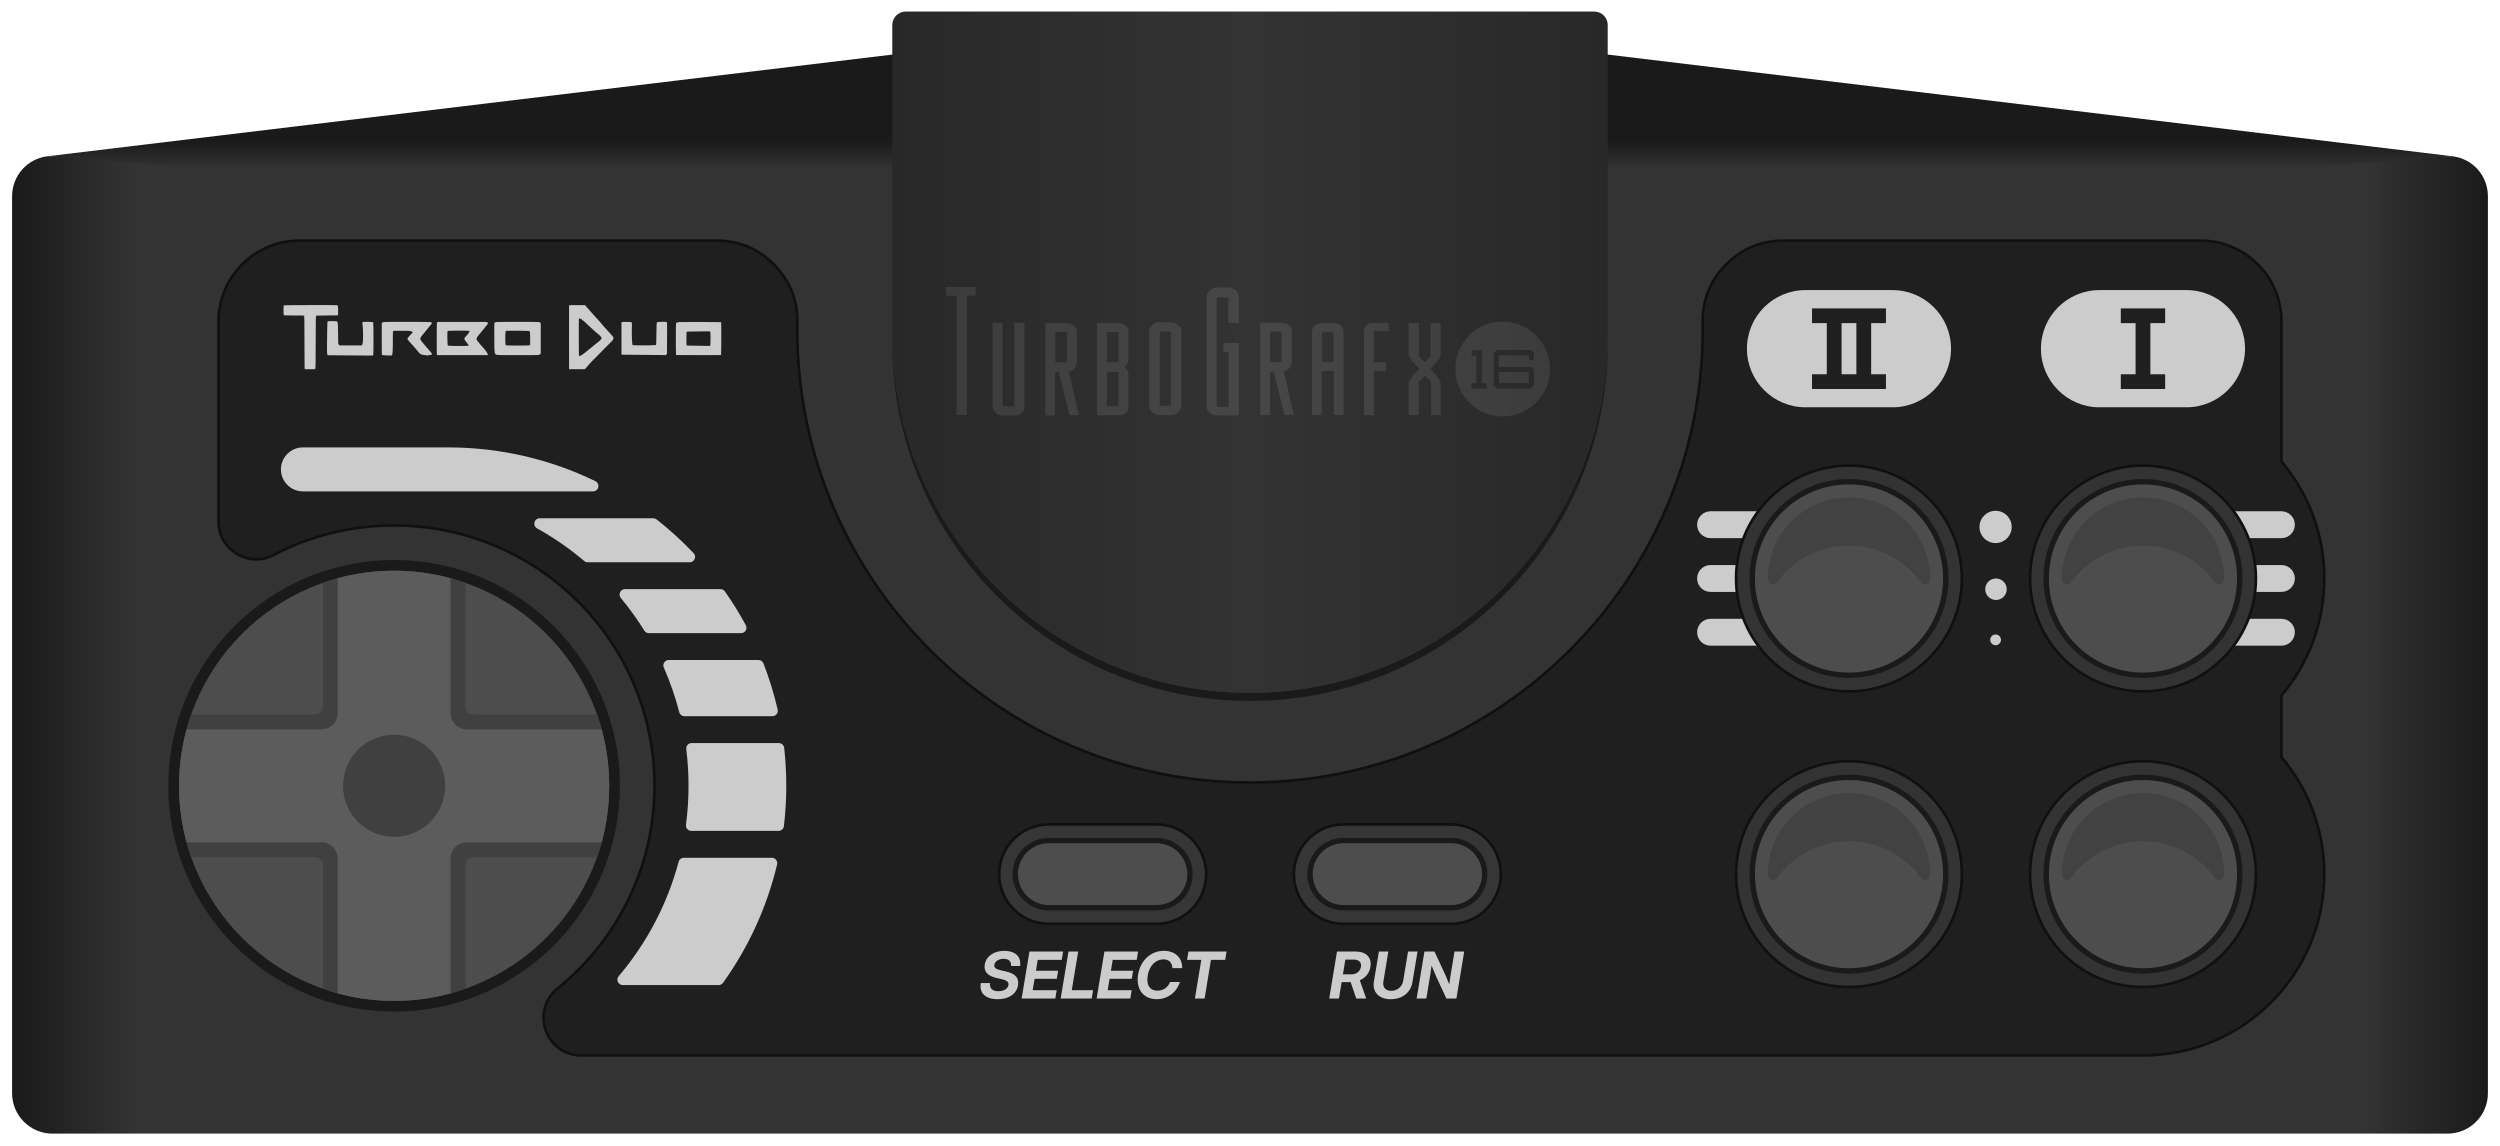
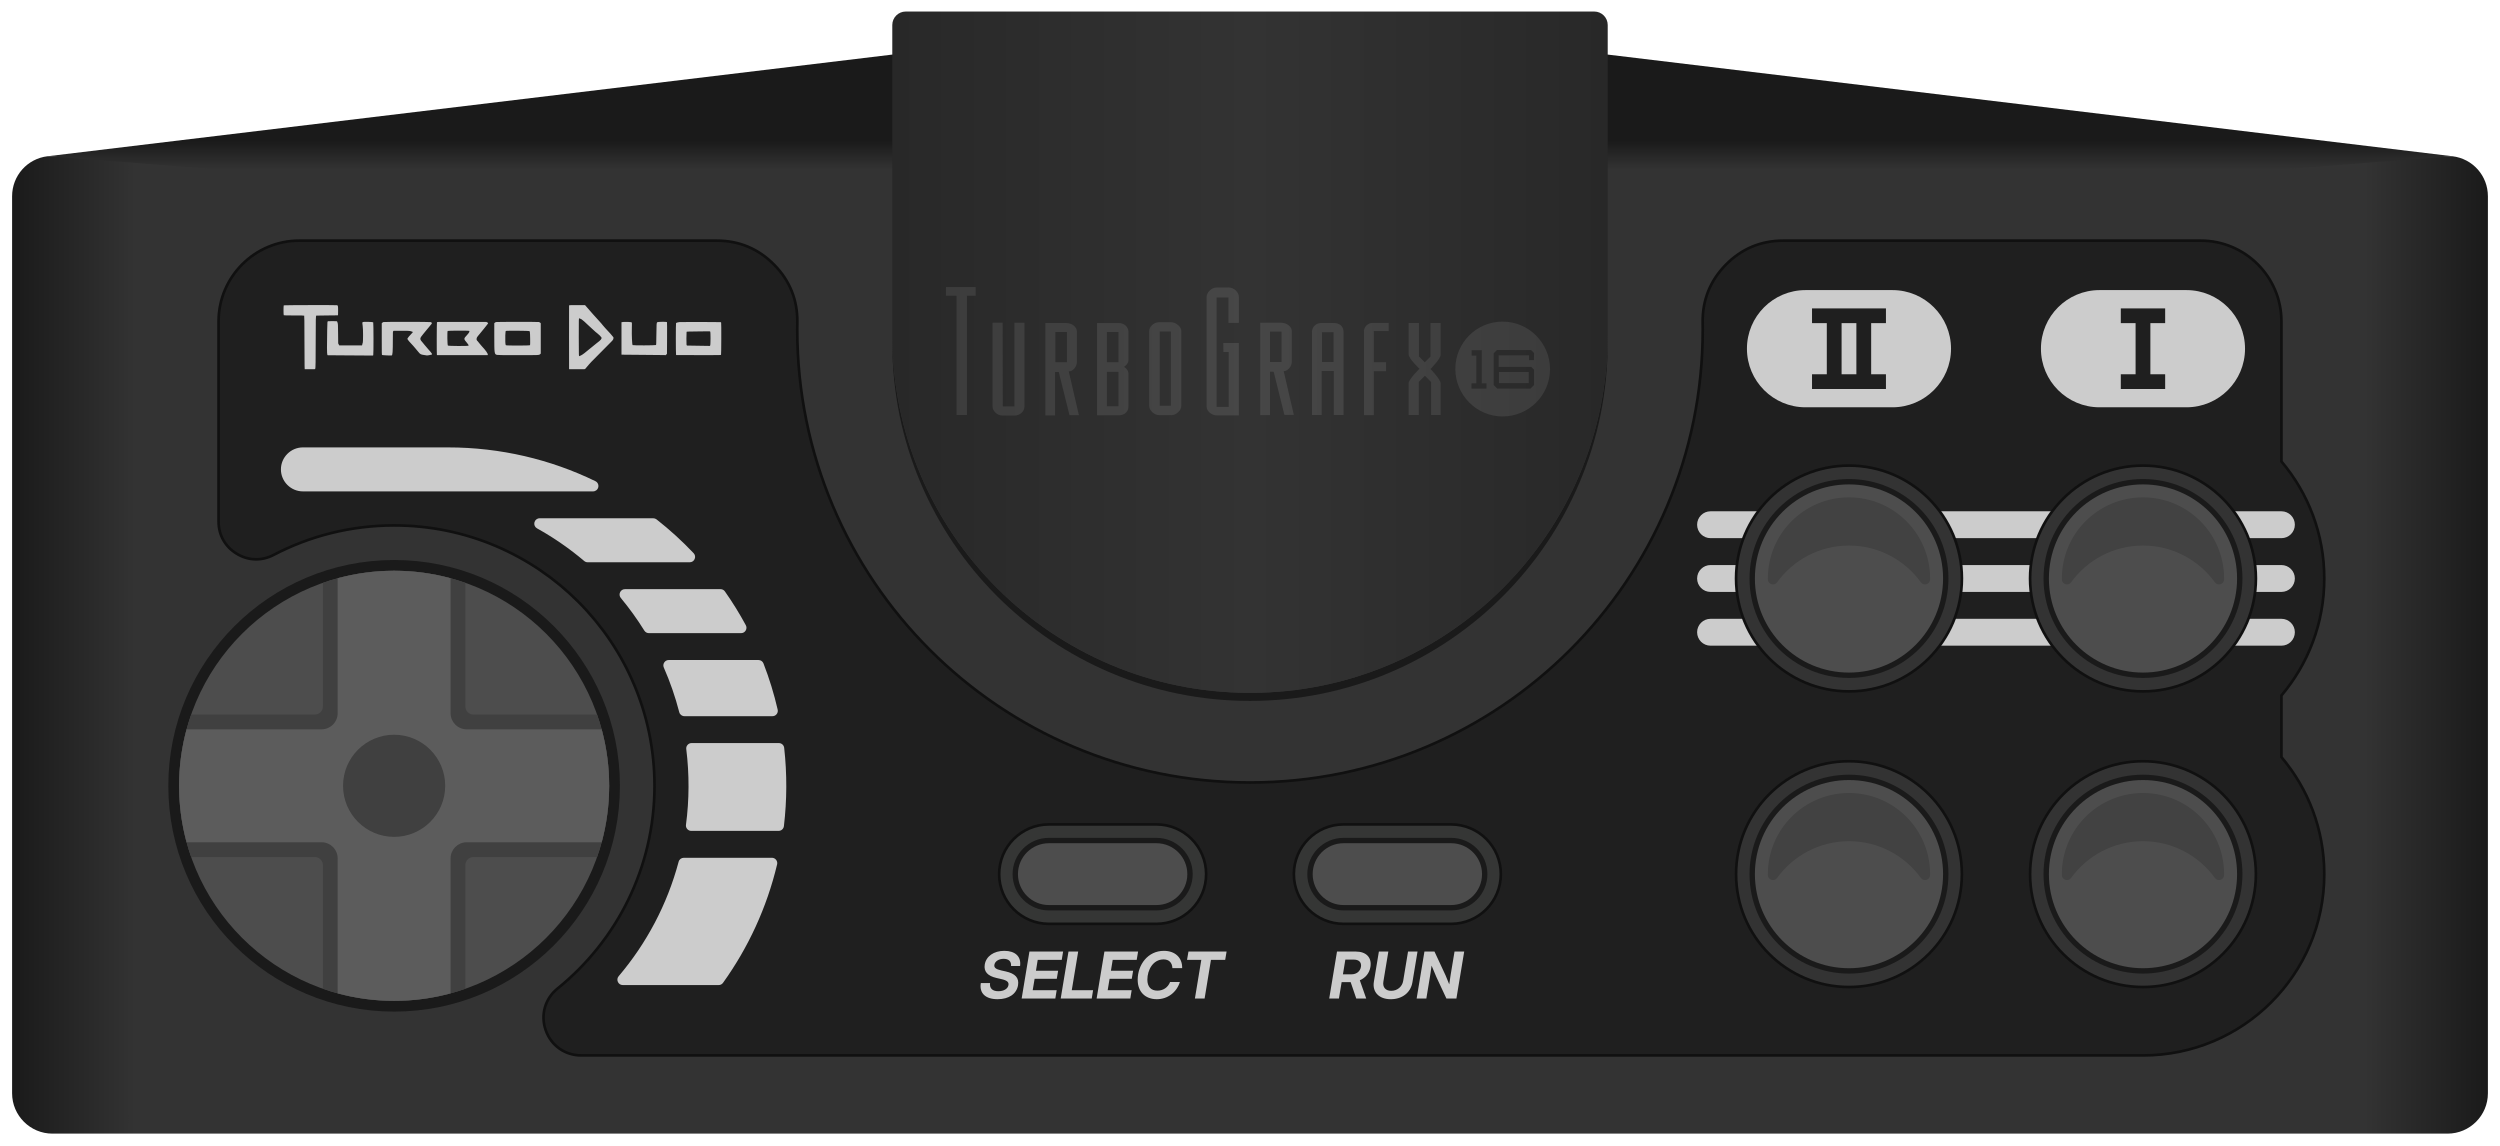
<svg xmlns="http://www.w3.org/2000/svg" xml:space="preserve" viewBox="0 0 930 426" width="930px" height="426px" version="1.1" style="shape-rendering:geometricPrecision; fill-rule:evenodd; clip-rule:evenodd">
  <defs>
    <style type="text/css">
    .str0 {stroke:#101010}
    .fil2 {fill:#1A1A1A}
    .fil7 {fill:#333333}
    .fil8 {fill:#353635}
    .fil10 {fill:#404040}
    .fil9 {fill:#4D4D4D}
    .fil11 {fill:#5C5C5C}
    .fil6 {fill:#CCCCCC}
    .fil5 {fill:#1F1F1F}
    .fil12 {fill:black;fill-opacity:0.15}
    .fil1 {fill:url(#id0)}
    .fil3 {fill:url(#id1)}
    .fil4 {fill:url(#id2)}
    .fil0 {fill:url(#id3)}
  </style>
    <linearGradient id="id0" gradientUnits="userSpaceOnUse" x1="465" y1="63.017" x2="465" y2="20.305">
      <stop offset="0" style="stop-opacity:1; stop-color:#333333" />
      <stop offset="0.25" style="stop-opacity:1; stop-color:#1A1A1A" />
      <stop offset="1" style="stop-opacity:1; stop-color:#1A1A1A" />
    </linearGradient>
    <linearGradient id="id1" gradientUnits="userSpaceOnUse" x1="331.931" y1="131.015" x2="598.069" y2="131.015">
      <stop offset="0" style="stop-opacity:1; stop-color:#282828" />
      <stop offset="0.5" style="stop-opacity:1; stop-color:#333333" />
      <stop offset="1" style="stop-opacity:1; stop-color:#282828" />
    </linearGradient>
    <linearGradient id="id2" gradientUnits="userSpaceOnUse" x1="351.896" y1="130.846" x2="576.611" y2="130.846">
      <stop offset="0" style="stop-opacity:1; stop-color:#3C3C3C" />
      <stop offset="0.5" style="stop-opacity:1; stop-color:#474747" />
      <stop offset="1" style="stop-opacity:1; stop-color:#3C3C3C" />
    </linearGradient>
    <linearGradient id="id3" gradientUnits="userSpaceOnUse" x1="4.5" y1="239.915" x2="925.5" y2="239.915">
      <stop offset="0" style="stop-opacity:1; stop-color:#1A1A1A" />
      <stop offset="0.05" style="stop-opacity:1; stop-color:#333333" />
      <stop offset="0.95" style="stop-opacity:1; stop-color:#333333" />
      <stop offset="1" style="stop-opacity:1; stop-color:#1A1A1A" />
    </linearGradient>
  </defs>
  <g>
    <g id="shell">
      <path class="fil0" d="M19.504 421.71l890.992 0c8.264,0 15.004,-6.74 15.004,-15.003l0 -333.69c0,-7.634 -5.632,-13.985 -13.211,-14.897l-894.578 0c-7.579,0.912 -13.211,7.263 -13.211,14.897l0 333.69c0,8.263 6.74,15.003 15.004,15.003z" />
      <polygon class="fil1" points="912.289,58.12 598.069,20.305 331.931,20.305 17.711,58.12 81.312,63.017 848.688,63.017 " />
      <path class="fil2" d="M465 260.743c73.492,0 133.069,-59.578 133.069,-133.07l0 -3.001c0,73.492 -59.577,133.07 -133.069,133.07 -73.492,0 -133.069,-59.578 -133.069,-133.07l0 3.001c0,73.492 59.577,133.07 133.069,133.07z" />
      <path class="fil3" d="M465 257.742c73.492,0 133.069,-59.578 133.069,-133.07l0 -115.378c0,-2.756 -2.248,-5.004 -5.004,-5.004 -86.912,0 -169.218,0 -256.13,0 -2.756,0 -5.004,2.248 -5.004,5.004l0 115.378c0,73.492 59.577,133.07 133.069,133.07z" />
      <path class="fil4" d="M557.596 142.529l11.101 0 0 -4.139 -11.101 0 0 4.139zm1.377 -22.89c-9.724,0 -17.586,7.862 -17.586,17.586 0,9.724 7.862,17.689 17.586,17.689 9.724,0 17.638,-7.863 17.638,-17.638 -0.051,-9.724 -7.914,-17.637 -17.638,-17.637zm-6.001 24.913l-5.576 0 0 -1.964 1.802 0.001 0 -10.302 -1.751 0 0 -2.023 3.774 0 0 12.325 1.751 0 0 1.963 0 0zm17.637 -10.574l-1.802 0 0 -1.802 -11.312 0 0 4.301 12.111 0 1.063 1.063 0 5.686 -1.326 1.326 -12.375 0 -1.327 -1.326 0 -11.79 1.224 -1.224 12.699 0.001 1.114 1.113 -0.069 2.652 0 0 0 0zm-115.548 -6.375l5.788 0 0 26.937 -8.125 0c-1.751,0 -3.876,-1.327 -3.876,-3.4l0 -40.639c0,-1.7 1.802,-3.561 3.824,-3.561l4.412 0c1.964,0 3.774,1.802 3.774,3.502l0 9.664 -3.876 0 0 -9.452 -4.412 0 0 40.69 4.514 0 0 -20.4 -1.964 0 -0.059 -3.341 0 0zm55.997 10.472l0 16.363 -3.663 0 0 -31.339c0,-1.437 1.437,-2.975 3.188,-2.975l6 -0.001 0 3.026 -5.525 0 0 11.577 4.565 0 0 3.35 -4.565 -0.001zm12.963 -17.909l3.825 0 0 12.427 2.176 2.176 2.125 -2.125 0 -12.478 3.774 0 0 11.849c0,1.436 -3.774,5.262 -3.774,5.262 0,0 3.774,3.825 3.774,5.363l0 11.738 -3.561 0 0 -12.274 -2.287 -2.337 -2.286 2.286 0 12.325 -3.774 0 0 -11.79c0,-1.487 4.037,-5.414 4.037,-5.414 0,0 -4.037,-3.774 -4.037,-5.312l0 -11.696 0.008 0zm-46.486 17.909c1.326,0 3.026,-1.538 3.026,-3.613l0 -11.262c0,-1.649 -1.862,-3.136 -3.927,-3.136l-7.812 0 0 34.374 3.613 0 0 -16.15 1.377 0 3.986 16.039 3.502 0 -3.765 -16.252zm-0.8 -3.4l-4.3 0 0 -11.313 4.3 0 0 11.313zm19.448 -14.509l-4.726 0c-2.125,0 -3.399,1.751 -3.399,3.187l0 31.025 3.612 0 0 -16.362 4.513 0 0 16.362 3.613 0 0 -30.863c0,-2.074 -1.385,-3.349 -3.613,-3.349zm-0.11 14.509l-4.301 0 0 -11.109 4.301 0 0 11.109zm-144.177 -27.896l11.051 0 0 3.246 -3.239 0 0 44.353 -3.885 0 0 -44.353 -3.927 0 0 -3.246zm21.14 44.412l4.301 0 0 -31.127 3.774 0 0 31.076c0,2.023 -1.802,3.451 -3.715,3.451l-4.411 0c-1.964,0 -3.775,-1.598 -3.775,-3.502l0 -31.025 3.775 0 0.051 31.127 0 0zm24.548 -13.014c1.326,0 3.026,-1.538 3.026,-3.612l0 -11.263c0,-1.649 -1.862,-3.136 -3.927,-3.136l-7.811 0 0 34.374 3.612 0 0 -16.15 1.377 0 3.987 16.039 3.501 0 -3.765 -16.252zm-0.689 -3.451l-4.301 0 0 -11.211 4.301 0 0 11.211zm22.891 4.25c0,-1.538 -1.649,-2.499 -1.649,-2.499 0,0 1.649,-1.062 1.649,-2.499l0 -10.514c0,-1.964 -1.751,-3.29 -3.502,-3.29l-8.177 0 0 34.315 8.177 0c1.649,0 3.502,-1.063 3.502,-3.29 0,0.051 0,-10.684 0,-12.223zm-3.715 12.164l-4.301 0 0 -12.801 4.301 0 0 12.801zm0 -16.414l-4.301 0 0 -11.211 4.301 0 0 11.211zm19.389 -14.874l-2.176 0 -2.074 0c-2.125,0 -3.714,1.861 -3.714,3.238l0 27.889c0,1.802 2.014,3.451 3.714,3.451l4.624 -0.001c1.802,0 3.613,-1.861 3.613,-3.4l0 -27.999c0,-1.266 -1.76,-3.178 -3.987,-3.178zm0.102 31.075l-4.139 0 0 -27.625 4.139 0 0 27.625z" />
    </g>
    <g id="onlay">
      <path class="fil5 str0" d="M207.426 367.716c21.987,-17.756 36.051,-44.935 36.051,-75.398 0,-53.496 -43.367,-96.863 -96.863,-96.863 -16.168,0 -31.411,3.962 -44.81,10.967 -4.466,2.335 -9.432,2.179 -13.742,-0.431 -4.311,-2.611 -6.75,-6.939 -6.75,-11.978l0 -74.491c0,-16.525 13.479,-30.003 30.004,-30.003l155.285 0c8.345,0 15.527,3.007 21.382,8.954 5.854,5.947 8.749,13.176 8.618,21.52 -0.013,0.891 -0.021,1.784 -0.021,2.679 0,93.016 75.404,168.42 168.42,168.42 93.016,0 168.42,-75.404 168.42,-168.42 0,-0.895 -0.008,-1.788 -0.021,-2.679 -0.131,-8.344 2.764,-15.573 8.618,-21.52 5.855,-5.947 13.037,-8.954 21.382,-8.954l155.285 0c16.525,0 30.004,13.478 30.004,30.003l0 52.14c9.941,11.748 15.939,26.94 15.939,43.535 0,16.594 -5.998,31.786 -15.939,43.534l0 22.912c9.941,11.748 15.939,26.94 15.939,43.535 0,37.244 -30.192,67.436 -67.436,67.436l-580.967 0c-6.045,0 -11.189,-3.638 -13.203,-9.337 -2.015,-5.7 -0.298,-11.763 4.405,-15.561z" />
      <g>
        <path class="fil6" d="M105.557 113.582c-0.12,0.12 -0.12,3.563 0,3.682 0.063,0.063 1.003,0.084 3.801,0.084 2.797,0 3.737,0.021 3.801,0.084 0.064,0.064 0.086,2.141 0.093,8.873 0.005,4.833 0.029,9.292 0.053,9.908l0.043 1.12 1.901 0.018c1.57,0.016 1.919,0.002 2.001,-0.081 0.148,-0.148 0.192,-2.74 0.194,-11.453 0.001,-7.261 0.029,-8.286 0.222,-8.409 0.051,-0.032 1.845,-0.059 3.988,-0.059 2.144,-0.001 3.947,-0.021 4.008,-0.044 0.097,-0.037 0.111,-0.252 0.111,-1.687 0,-1.768 -0.041,-1.988 -0.38,-2.079 -0.32,-0.087 -19.749,-0.044 -19.836,0.043l0 0zm106.138 0.003c-0.019,0.049 -0.026,5.412 -0.016,11.918l0.018 11.83 2.935 0.018c2.725,0.017 2.942,0.01 3.047,-0.105 0.332,-0.359 1.061,-1.217 1.293,-1.52 0.374,-0.491 0.702,-0.83 4.625,-4.768 4.179,-4.195 4.323,-4.346 4.464,-4.617 0.181,-0.35 0.217,-0.692 0.097,-0.917 -0.136,-0.255 -1.706,-2.018 -3.016,-3.386 -0.313,-0.327 -0.723,-0.8 -0.91,-1.05 -0.188,-0.251 -0.377,-0.487 -0.421,-0.525 -0.044,-0.039 -0.405,-0.448 -0.804,-0.91 -0.654,-0.76 -1.421,-1.604 -2.36,-2.6 -0.368,-0.39 -1.296,-1.452 -2.82,-3.227l-0.195 -0.228 -2.952 0c-2.297,0 -2.959,0.019 -2.985,0.087l0 0zm4.068 4.957c0.288,0.007 0.889,0.411 1.615,1.087 0.359,0.33 0.809,0.757 1.169,1.094 0.335,0.305 1.012,0.93 1.549,1.429 1.246,1.16 1.79,1.637 2.233,1.959 0.468,0.34 1.281,1.16 1.401,1.414 0.22,0.463 -0.196,0.975 -1.681,2.072 -0.41,0.303 -0.358,0.261 -0.981,0.793 -0.323,0.266 -0.662,0.552 -1.003,0.818 -0.283,0.216 -0.573,0.451 -0.843,0.68 -1.31,1.134 -2.483,2.022 -2.995,2.268 -0.22,0.105 -0.492,0.236 -0.604,0.29 -0.324,0.158 -0.319,0.281 -0.32,-6.989 -0.001,-7.129 0.001,-7.211 0.206,-7.026 0.065,0.059 0.179,0.11 0.253,0.111l0.001 0zm-93.747 0.955c-0.232,0.045 -0.233,0.05 -0.304,3.339 -0.119,5.479 -0.095,8.955 0.062,9.149l0.132 0.163 6.221 0.049c3.421,0.028 7.215,0.052 8.432,0.056l2.211 0.005 0.081 -0.178c0.132,-0.29 0.115,-11.999 -0.018,-12.181 -0.118,-0.161 -3.607,-0.252 -3.889,-0.102 -0.183,0.099 -0.191,0.62 -0.02,1.506 0.182,0.954 0.183,6.006 0.001,6.263 -0.068,0.096 -0.123,0.259 -0.123,0.364 0,0.104 -0.03,0.27 -0.068,0.369l-0.068 0.18 -8.466 -0.001 -0.197 -0.367 -0.196 -0.368 -0.036 -3.605c-0.031,-3.111 -0.053,-3.649 -0.152,-3.92 -0.059,-0.163 -0.112,-0.33 -0.155,-0.498 -0.029,-0.137 -0.096,-0.195 -0.259,-0.228 -0.238,-0.048 -2.941,-0.044 -3.189,0.005l0 0zm20.556 0.31c-0.096,0.038 -0.261,0.152 -0.367,0.253l-0.193 0.184 0 5.858c0,5.291 0.011,5.868 0.113,5.952 0.118,0.098 3.264,0.249 3.578,0.171 0.345,-0.086 0.432,-1.313 0.437,-6.137 0.002,-2.557 0.01,-2.714 0.136,-2.87l0.134 -0.165 2.999 0c2.296,0 3.035,0.021 3.154,0.089 0.085,0.049 0.32,0.12 0.522,0.158 0.336,0.064 0.474,0.151 0.476,0.302 0.001,0.032 -0.229,0.284 -0.51,0.56 -0.557,0.545 -1.397,1.543 -1.472,1.75 -0.076,0.208 0.155,0.593 0.72,1.198 1.235,1.322 1.837,1.995 2.228,2.488 0.229,0.289 0.499,0.613 0.6,0.72 0.101,0.108 0.356,0.412 0.568,0.676 0.619,0.777 0.866,0.906 2.031,1.064 0.54,0.072 1.039,0.15 1.109,0.173 0.111,0.034 1.207,-0.163 1.727,-0.311 0.368,-0.105 0.148,-0.459 -1.256,-2.008 -0.607,-0.67 -1.16,-1.318 -1.458,-1.707 -0.136,-0.181 -0.281,-0.361 -0.426,-0.533 -1.409,-1.554 -1.408,-1.683 0.032,-3.43 0.445,-0.538 1.039,-1.263 1.32,-1.61 0.281,-0.346 0.571,-0.692 0.644,-0.769 0.118,-0.124 0.411,-0.481 1.059,-1.288 0.3,-0.373 0.244,-0.546 -0.245,-0.752 -0.28,-0.119 -17.362,-0.135 -17.659,-0.017l-0.001 0.001zm20.149 -0.032c-0.074,0.026 -0.137,0.079 -0.174,0.149 -0.088,0.183 -0.117,11.775 -0.03,12.004l0.072 0.19 18.824 0 0.045 -0.143c0.122,-0.383 -0.753,-1.63 -2.281,-3.252 -0.253,-0.27 -0.678,-0.774 -0.943,-1.12 -0.265,-0.347 -0.503,-0.646 -0.528,-0.665 -0.594,-0.455 -0.57,-1.204 0.058,-1.899 0.243,-0.279 0.489,-0.575 0.716,-0.867 0.427,-0.543 0.783,-0.978 1.573,-1.925 0.176,-0.212 0.54,-0.669 0.808,-1.015 0.267,-0.346 0.548,-0.707 0.622,-0.801 0.18,-0.226 0.129,-0.327 -0.26,-0.514l-0.325 -0.155 -9.03 -0.01c-4.966,-0.006 -9.082,0.004 -9.146,0.021l-0.001 0.002zm21.754 0.026c-0.112,0.034 -0.293,0.147 -0.403,0.252l-0.2 0.191 0.002 4.87c0.002,6.507 0.027,6.671 1.022,6.905 0.336,0.079 1.765,0.097 7.829,0.098 8.144,0.001 7.758,0.02 8.245,-0.411l0.192 -0.171 0 -11.291 -0.198 -0.189c-0.108,-0.104 -0.305,-0.22 -0.436,-0.258 -0.301,-0.087 -15.765,-0.083 -16.053,0.004l0 0zm47.452 -0.03c-0.231,0.016 -0.491,0.044 -0.577,0.064l-0.158 0.036 0 12.035 0.158 0.035c0.086,0.02 3.544,0.051 7.683,0.069 4.138,0.018 7.77,0.053 8.07,0.077l0.545 0.042 0.233 -0.254 0.233 -0.254 0.034 -5.859c0.022,-3.748 0.009,-5.89 -0.035,-5.946 -0.126,-0.164 -3.424,-0.122 -3.63,0.046 -0.24,0.194 -0.272,0.675 -0.314,4.814 -0.033,3.146 -0.051,3.595 -0.148,3.675 -0.184,0.153 -8.567,0.181 -8.693,0.03 -0.195,-0.236 -0.351,-3.681 -0.282,-6.273 0.049,-1.898 0.043,-2.075 -0.067,-2.19 -0.123,-0.128 -1.973,-0.217 -3.052,-0.147l0 0zm20.93 0.034c-0.483,0.037 -0.988,0.164 -1.365,0.343 -0.11,0.053 -0.112,11.346 -0.001,11.76l0.046 0.175 8.299 0.018c7.414,0.015 8.308,0.006 8.388,-0.091 0.101,-0.121 0.141,-11.688 0.042,-11.984 -0.029,-0.087 -0.122,-0.174 -0.206,-0.193 -0.221,-0.053 -14.536,-0.078 -15.203,-0.028l0 0zm-78.375 3.256c0.377,0.077 0.044,0.753 -0.806,1.637 -1.213,1.262 -1.216,1.414 -0.054,2.73 0.509,0.576 0.752,0.983 0.687,1.151 -0.075,0.197 -7.517,0.162 -7.697,-0.036 -0.21,-0.232 -0.279,-5.228 -0.076,-5.432 0.121,-0.121 7.379,-0.167 7.946,-0.05l0 0zm22.483 0.097c0.037,0.057 0.1,0.215 0.142,0.35 0.102,0.338 0.169,4.761 0.073,4.9 -0.125,0.181 -8.844,0.194 -9.025,0.012 -0.169,-0.168 -0.253,-1.891 -0.18,-3.709 0.06,-1.49 0.077,-1.574 0.348,-1.633 0.479,-0.105 8.571,-0.031 8.642,0.08l0 0zm67.227 0.181c0.177,0.175 0.165,4.988 -0.012,5.2l-0.123 0.146 -4.129 -0.066 -4.248 -0.069c-0.33,-0.006 -0.338,-0.07 -0.336,-2.614 0,-1.385 0.029,-2.437 0.067,-2.498 0.057,-0.09 0.58,-0.11 3.761,-0.141 2.033,-0.02 3.969,-0.044 4.303,-0.053 0.474,-0.012 0.632,0.008 0.717,0.095z" />
      </g>
      <path class="fil6" d="M268.966 365.608c9.356,-13.043 16.283,-27.947 20.117,-44.05 0.146,-0.616 0.015,-1.208 -0.377,-1.706 -0.393,-0.497 -0.939,-0.761 -1.573,-0.761l-32.748 0c-0.92,0 -1.699,0.598 -1.936,1.487 -4.236,15.901 -11.961,30.38 -22.304,42.566 -0.517,0.609 -0.626,1.413 -0.29,2.138 0.335,0.725 1.019,1.161 1.818,1.161l35.665 0c0.666,0 1.239,-0.294 1.628,-0.835zm22.647 -58.284c1.148,-9.654 1.182,-19.459 0.103,-29.12 -0.114,-1.019 -0.966,-1.782 -1.991,-1.782l-32.446 0c-0.595,0 -1.107,0.231 -1.502,0.677 -0.394,0.447 -0.56,0.983 -0.486,1.574 1.16,9.331 1.124,18.83 -0.111,28.151 -0.079,0.593 0.085,1.134 0.479,1.584 0.394,0.449 0.909,0.683 1.507,0.683l32.457 0c1.021,0 1.869,-0.754 1.99,-1.767zm-2.321 -43.355c-1.355,-5.888 -3.125,-11.62 -5.275,-17.161 -0.305,-0.786 -1.024,-1.279 -1.868,-1.279l-33.374 0c-0.697,0 -1.296,0.324 -1.677,0.908 -0.381,0.584 -0.437,1.263 -0.157,1.901 2.335,5.319 4.261,10.86 5.735,16.581 0.231,0.897 1.014,1.503 1.94,1.503l32.724 0c0.631,0 1.174,-0.262 1.568,-0.755 0.393,-0.494 0.526,-1.082 0.384,-1.698zm-11.851 -31.396c-2.348,-4.346 -4.946,-8.539 -7.771,-12.558 -0.387,-0.551 -0.966,-0.851 -1.639,-0.851l-35.545 0c-0.795,0 -1.475,0.432 -1.813,1.151 -0.338,0.719 -0.237,1.519 0.271,2.131 3.18,3.834 6.104,7.889 8.746,12.138 0.376,0.605 0.989,0.945 1.701,0.945l34.287 0c0.726,0 1.35,-0.354 1.721,-0.977 0.372,-0.624 0.387,-1.34 0.042,-1.979zm-19.412 -26.79c-4.275,-4.516 -8.88,-8.715 -13.778,-12.558 -0.368,-0.288 -0.77,-0.427 -1.237,-0.427l-42.262 0c-0.926,0 -1.707,0.605 -1.94,1.5 -0.232,0.896 0.157,1.804 0.965,2.254 6.25,3.477 12.123,7.549 17.544,12.137 0.377,0.319 0.801,0.475 1.295,0.475l37.958 0c0.818,0 1.517,-0.461 1.84,-1.212 0.323,-0.751 0.177,-1.575 -0.385,-2.169zm-36.549 -26.791c-16.582,-8.046 -35.196,-12.56 -54.866,-12.56 -17.977,0 -35.954,0 -53.931,0 -4.5,0 -8.182,3.682 -8.182,8.183 0,4.501 3.681,8.183 8.182,8.183l33.931 0 73.992 0c0.945,0 1.741,-0.634 1.953,-1.555 0.211,-0.921 -0.229,-1.839 -1.079,-2.251z" />
      <path class="fil6" d="M703.981 107.915c-25.941,0 -6.469,0 -32.32,0 -12.039,0 -21.8,9.76 -21.8,21.8 0,12.04 9.761,21.8 21.8,21.8 25.941,0 6.469,0 32.32,0 12.039,0 21.8,-9.76 21.8,-21.8 0,-12.04 -9.761,-21.8 -21.8,-21.8zm-29.91 36.8l0 -5.5 5.5 0 0 -19 -5.5 0 0 -5.5 27.5 0 0 5.5 -5.5 0 0 19 5.5 0 0 5.5 -27.5 0zm11 -5.5l5.5 0 0 -19 -5.5 0 0 19z" />
      <path class="fil6" d="M813.349 107.915c-25.94,0 -6.468,0 -32.318,0 -12.04,0 -21.801,9.76 -21.801,21.8 0,12.04 9.761,21.8 21.801,21.8 25.94,0 6.468,0 32.318,0 12.04,0 21.801,-9.76 21.801,-21.8 0,-12.04 -9.761,-21.8 -21.801,-21.8zm-24.409 36.8l0 -5.5 5.5 0 0 -19 -5.5 0 0 -5.499c5.5,0 11,0 16.5,0l0 5.499 -5.5 0 0 19 5.5 0 0 5.5c-5.5,0 -11,0 -16.5,0z" />
-       <path class="fil6" d="M848.688 240.196l-51.497 0 0 -10 51.497 0c2.761,0 5,2.239 5,5 0,2.762 -2.239,5 -5,5zm-160.867 0l-51.497 0c-2.761,0 -5,-2.238 -5,-5 0,-2.761 2.239,-5 5,-5l51.497 0 0 10zm160.867 -20l-51.497 0 0 -9.999 51.497 0c2.761,0 5,2.238 5,5 0,2.761 -2.239,4.999 -5,4.999zm-160.867 0l-51.497 0c-2.761,0 -5,-2.238 -5,-4.999 0,-2.762 2.239,-5 5,-5l51.497 0 0 9.999zm160.867 -19.999l-51.497 0 0 -10 51.497 0c2.761,0 5,2.238 5,5 0,2.761 -2.239,5 -5,5zm-160.867 0l-51.497 0c-2.761,0 -5,-2.239 -5,-5 0,-2.762 2.239,-5 5,-5l51.497 0 0 10z" />
-       <path class="fil6" d="M742.361 236.021c1.105,0 2.001,0.895 2.001,1.999 0,1.105 -0.896,2.001 -2.001,2.001 -1.104,0 -1.999,-0.896 -1.999,-2.001 0,-1.104 0.895,-1.999 1.999,-1.999zm0.145 -20.824c2.209,0 4,1.79 4,3.999 0,2.21 -1.791,4.001 -4,4.001 -2.209,0 -4,-1.791 -4,-4.001 0,-2.209 1.791,-3.999 4,-3.999zm-0.145 -25.176c3.315,0 6.001,2.686 6.001,6 0,3.315 -2.686,6 -6.001,6 -3.314,0 -6,-2.685 -6,-6 0,-3.314 2.686,-6 6,-6z" />
+       <path class="fil6" d="M848.688 240.196l-212.364 0c-2.761,0 -5,-2.238 -5,-5 0,-2.761 2.239,-5 5,-5l212.364 0c2.761,0 5,2.239 5,5 0,2.762 -2.239,5 -5,5zm0 -20l-212.364 0c-2.761,0 -5,-2.238 -5,-4.999 0,-2.762 2.239,-5 5,-5l212.364 0c2.761,0 5,2.238 5,5 0,2.761 -2.239,4.999 -5,4.999zm0 -19.999l-212.364 0c-2.761,0 -5,-2.239 -5,-5 0,-2.762 2.239,-5 5,-5l212.364 0c2.761,0 5,2.238 5,5 0,2.761 -2.239,5 -5,5z" />
      <path class="fil6" d="M371.106 371.704c4.204,0 7.064,-1.96 7.604,-5.212 0.444,-2.732 -1.02,-4.332 -4.616,-5.128l-1.62 -0.36c-2.06,-0.468 -2.74,-1.052 -2.564,-2.104 0.212,-1.296 1.652,-2.22 3.456,-2.22 1.876,0 2.884,0.98 2.744,2.664l3.36 0c0.484,-3.508 -1.804,-5.632 -5.868,-5.632 -3.88,0 -6.768,2.016 -7.272,5.084 -0.432,2.592 1.04,4.264 4.376,5.012l1.768 0.408c2.148,0.476 2.86,1.132 2.672,2.232 -0.22,1.376 -1.732,2.288 -3.76,2.288 -2.216,0 -3.352,-1.12 -3.084,-3.036l-3.44 0c-0.62,3.74 1.692,6.004 6.244,6.004zm8.948 -0.26l12.528 0 0.504 -3.096 -8.92 0 0.704 -4.224 8.252 0 0.504 -3 -8.252 0 0.656 -4.056 8.932 0 0.516 -3.096 -12.528 0 -2.896 17.472zm14.528 0l11.544 0 0.504 -3.096 -7.932 0 2.388 -14.376 -3.608 0 -2.896 17.472zm13.364 0l12.528 0 0.504 -3.096 -8.921 0 0.705 -4.224 8.251 0 0.505 -3 -8.253 0 0.657 -4.056 8.932 0 0.516 -3.096 -12.528 0 -2.896 17.472zm22.395 0.26c3.996,0 7.361,-2.516 8.569,-6.4l-3.644 0c-0.785,2.044 -2.569,3.216 -4.713,3.216 -2.448,0 -3.735,-1.532 -3.735,-4.072 0,-3.624 2.12,-7.552 6.031,-7.552 1.985,0 3.201,1.184 3.284,3.24l3.633 0c0.079,-3.952 -2.685,-6.424 -6.808,-6.424 -5.897,0 -9.74,5.092 -9.74,10.772 0,4.48 2.835,7.22 7.123,7.22zm11.237 -14.636l5.307 0 -2.379 14.376 3.607 0 2.365 -14.376 5.295 0 0.517 -3.096 -14.184 0 -0.528 3.096z" />
      <path class="fil6" d="M494.471 371.444l3.611 0 1.008 -6.1 3.164 0c0.068,0 0.129,0 0.188,0l2.084 6.1 3.704 0 -2.38 -6.78c2.109,-0.904 3.564,-2.64 3.948,-4.956 0.576,-3.52 -1.556,-5.736 -5.484,-5.736l-6.948 0 -2.895 17.472zm5.099 -8.996l0.901 -5.476 3.155 0c1.908,0 2.916,1.02 2.648,2.692 -0.283,1.668 -1.64,2.784 -3.54,2.784l-3.164 0zm17.8 9.26c4.264,0 7.404,-2.476 8.04,-6.244l1.908 -11.492 -3.528 0 -1.815 10.964c-0.341,2.06 -2.133,3.652 -4.453,3.652 -2.12,0 -3.244,-1.368 -2.908,-3.42l1.852 -11.196 -3.52 0 -1.867 11.256c-0.621,3.784 1.855,6.48 6.291,6.48zm9.624 -0.264l3.608 0 1.336 -8.104c0.129,-0.76 0.377,-2.284 0.609,-4.148 0.715,1.804 1.372,3.352 1.743,4.16l3.772 8.092 3.724 0 2.897 -17.472 -3.597 0 -1.44 8.644c-0.119,0.748 -0.339,2.204 -0.528,3.564 -0.492,-1.256 -1.031,-2.604 -1.336,-3.272l-4.156 -8.936 -3.736 0 -2.896 17.472z" />
    </g>
    <g>
      <circle class="fil2" cx="146.614" cy="292.318" r="84" />
      <path class="fil7 str0" d="M797.191 173.197c-23.196,0 -42,18.803 -42,42 0,23.196 18.804,42 42,42 23.196,0 42,-18.804 42,-42 0,-23.197 -18.804,-42 -42,-42zm-109.37 0c-23.196,0 -42,18.803 -42,42 0,23.196 18.804,42 42,42 23.196,0 42,-18.804 42,-42 0,-23.197 -18.804,-42 -42,-42z" />
      <path class="fil2" d="M797.191 178.196c20.435,0 37,16.566 37,37.001 0,20.434 -16.565,37 -37,37 -20.435,0 -37,-16.566 -37,-37 0,-20.435 16.565,-37.001 37,-37.001zm-109.37 0c20.435,0 37,16.566 37,37.001 0,20.434 -16.565,37 -37,37 -20.435,0 -37,-16.566 -37,-37 0,-20.435 16.565,-37.001 37,-37.001z" />
      <path class="fil7 str0" d="M797.191 283.178c-23.196,0 -42,18.804 -42,42 0,23.196 18.804,42 42,42 23.196,0 42,-18.804 42,-42 0,-23.196 -18.804,-42 -42,-42zm-109.37 0c-23.196,0 -42,18.804 -42,42 0,23.196 18.804,42 42,42 23.196,0 42,-18.804 42,-42 0,-23.196 -18.804,-42 -42,-42z" />
      <path class="fil2" d="M797.191 288.178c20.435,0 37,16.565 37,37 0,20.435 -16.565,37 -37,37 -20.435,0 -37,-16.565 -37,-37 0,-20.435 16.565,-37 37,-37zm-109.37 0c20.435,0 37,16.565 37,37 0,20.435 -16.565,37 -37,37 -20.435,0 -37,-16.565 -37,-37 0,-20.435 16.565,-37 37,-37z" />
      <path class="fil8 str0" d="M430.184 343.678c10.218,0 18.501,-8.283 18.501,-18.5 0,-10.217 -8.283,-18.5 -18.501,-18.5 -21.381,0 -18.755,0 -40.001,0 -10.217,0 -18.5,8.282 -18.5,18.5 0,10.217 8.283,18.5 18.5,18.5 21.616,0 16.69,0 40.001,0zm69.632 0c23.311,0 18.385,0 40.001,0 10.217,0 18.5,-8.283 18.5,-18.5 0,-10.218 -8.283,-18.5 -18.5,-18.5 -21.246,0 -18.62,0 -40.001,0 -10.218,0 -18.501,8.283 -18.501,18.5 0,10.217 8.283,18.5 18.501,18.5z" />
      <path class="fil2" d="M499.816 311.678c-7.456,0 -13.501,6.044 -13.501,13.5 0,7.456 6.045,13.5 13.501,13.5 16.308,0 23.27,0 40.001,0 7.455,0 13.5,-6.044 13.5,-13.5 0,-7.456 -6.045,-13.5 -13.5,-13.5 -20.312,0 -24.795,0 -40.001,0zm-109.633 0c-7.455,0 -13.5,6.044 -13.5,13.5 0,7.456 6.045,13.5 13.5,13.5 16.309,0 23.271,0 40.001,0 7.456,0 13.501,-6.044 13.501,-13.5 0,-7.456 -6.045,-13.5 -13.501,-13.5 -20.311,0 -24.794,0 -40.001,0z" />
    </g>
    <g id="dpad">
      <circle class="fil9" cx="146.614" cy="292.318" r="80" />
      <path class="fil10" d="M146.614 212.318c9.289,0 18.205,1.589 26.499,4.5l0 45.996c0,1.654 1.35,3.004 3.004,3.004l45.996 0c2.912,8.293 4.5,17.211 4.5,26.5 0,9.289 -1.588,18.205 -4.499,26.5l-45.997 0c-1.654,0 -3.004,1.349 -3.004,3.003l0 45.997c-8.293,2.911 -17.21,4.5 -26.499,4.5 -9.289,0 -18.206,-1.589 -26.501,-4.5l0 -45.997c0,-1.654 -1.349,-3.003 -3.003,-3.003l-45.997 0c-2.911,-8.294 -4.5,-17.211 -4.5,-26.5 0,-9.289 1.589,-18.206 4.5,-26.5l45.997 0c1.654,0 3.003,-1.35 3.003,-3.004l0 -45.996c8.294,-2.912 17.212,-4.5 26.501,-4.5z" />
      <path class="fil11" d="M146.614 212.318c7.267,0 14.307,0.975 20.999,2.791l0 50.205c0,3.307 2.697,6.004 6.004,6.004l50.205 0c1.816,6.692 2.791,13.732 2.791,21 0,7.268 -0.975,14.307 -2.791,21l-50.205 0c-3.307,0 -6.004,2.696 -6.004,6.003l0 50.206c-6.692,1.816 -13.732,2.791 -20.999,2.791 -7.268,0 -14.308,-0.975 -21.001,-2.791l0 -50.206c0,-3.307 -2.696,-6.003 -6.003,-6.003l-50.205 0c-1.817,-6.693 -2.792,-13.732 -2.792,-21 0,-7.268 0.975,-14.308 2.792,-21l50.205 0c3.307,0 6.003,-2.697 6.003,-6.004l0 -50.205c6.693,-1.816 13.733,-2.791 21.001,-2.791z" />
      <circle class="fil10" cx="146.614" cy="292.318" r="19" />
    </g>
    <circle class="fil9" cx="797.191" cy="325.178" r="35" />
    <circle class="fil9" cx="687.821" cy="325.178" r="35" />
    <path class="fil12" d="M687.821 295.007c16.663,0 30.172,13.508 30.172,30.171 0,0.111 -0.001,0.221 -0.002,0.331 -0.009,0.83 -0.526,1.529 -1.317,1.78 -0.79,0.252 -1.616,-0.021 -2.102,-0.693 -5.995,-8.285 -15.743,-13.676 -26.751,-13.676 -11.008,0 -20.756,5.391 -26.75,13.676 -0.486,0.672 -1.313,0.944 -2.103,0.693 -0.791,-0.252 -1.308,-0.951 -1.316,-1.78 -0.001,-0.11 -0.002,-0.221 -0.002,-0.331 0,-16.663 13.508,-30.171 30.171,-30.171z" />
    <path class="fil12" d="M797.191 295.007c16.663,0 30.171,13.508 30.171,30.171 0,0.111 0,0.221 -0.002,0.331 -0.008,0.83 -0.525,1.529 -1.316,1.78 -0.79,0.252 -1.616,-0.021 -2.102,-0.693 -5.995,-8.285 -15.743,-13.676 -26.751,-13.676 -11.009,0 -20.756,5.391 -26.751,13.676 -0.486,0.672 -1.312,0.944 -2.102,0.693 -0.791,-0.252 -1.308,-0.951 -1.317,-1.78 -0.001,-0.11 -0.001,-0.221 -0.001,-0.331 0,-16.663 13.508,-30.171 30.171,-30.171z" />
    <circle class="fil9" cx="797.191" cy="215.197" r="35" />
    <circle class="fil9" cx="687.821" cy="215.197" r="35" />
    <path class="fil12" d="M687.821 185.025c16.663,0 30.172,13.508 30.172,30.172 0,0.11 -0.001,0.221 -0.002,0.331 -0.009,0.829 -0.526,1.528 -1.317,1.78 -0.79,0.252 -1.616,-0.021 -2.102,-0.693 -5.995,-8.285 -15.743,-13.676 -26.751,-13.676 -11.008,0 -20.756,5.391 -26.75,13.676 -0.486,0.672 -1.313,0.944 -2.103,0.692 -0.791,-0.251 -1.308,-0.95 -1.316,-1.779 -0.001,-0.11 -0.002,-0.221 -0.002,-0.331 0,-16.664 13.508,-30.172 30.171,-30.172z" />
    <path class="fil12" d="M797.191 185.025c16.663,0 30.171,13.508 30.171,30.172 0,0.11 0,0.221 -0.002,0.331 -0.008,0.829 -0.525,1.528 -1.316,1.78 -0.79,0.252 -1.616,-0.021 -2.102,-0.693 -5.995,-8.285 -15.743,-13.676 -26.751,-13.676 -11.009,0 -20.756,5.391 -26.751,13.676 -0.486,0.672 -1.312,0.944 -2.102,0.692 -0.791,-0.251 -1.308,-0.95 -1.317,-1.779 -0.001,-0.11 -0.001,-0.221 -0.001,-0.331 0,-16.664 13.508,-30.172 30.171,-30.172z" />
    <path class="fil9" d="M499.815 313.678c-6.351,0 -11.499,5.149 -11.499,11.5 0,6.351 5.148,11.499 11.499,11.499 16.333,0 23.055,0 40.002,0 6.351,0 11.5,-5.148 11.5,-11.499 0,-6.351 -5.149,-11.5 -11.5,-11.5 -16.75,0 -24.387,0 -40.002,0z" />
    <path class="fil9" d="M390.183 313.678c-6.351,0 -11.5,5.148 -11.5,11.499 0,6.352 5.149,11.5 11.5,11.5 16.333,0 23.054,0 40.002,0 6.351,0 11.499,-5.148 11.499,-11.5 0,-6.351 -5.148,-11.499 -11.499,-11.499 -16.75,0 -24.387,0 -40.002,0z" />
  </g>
</svg>
